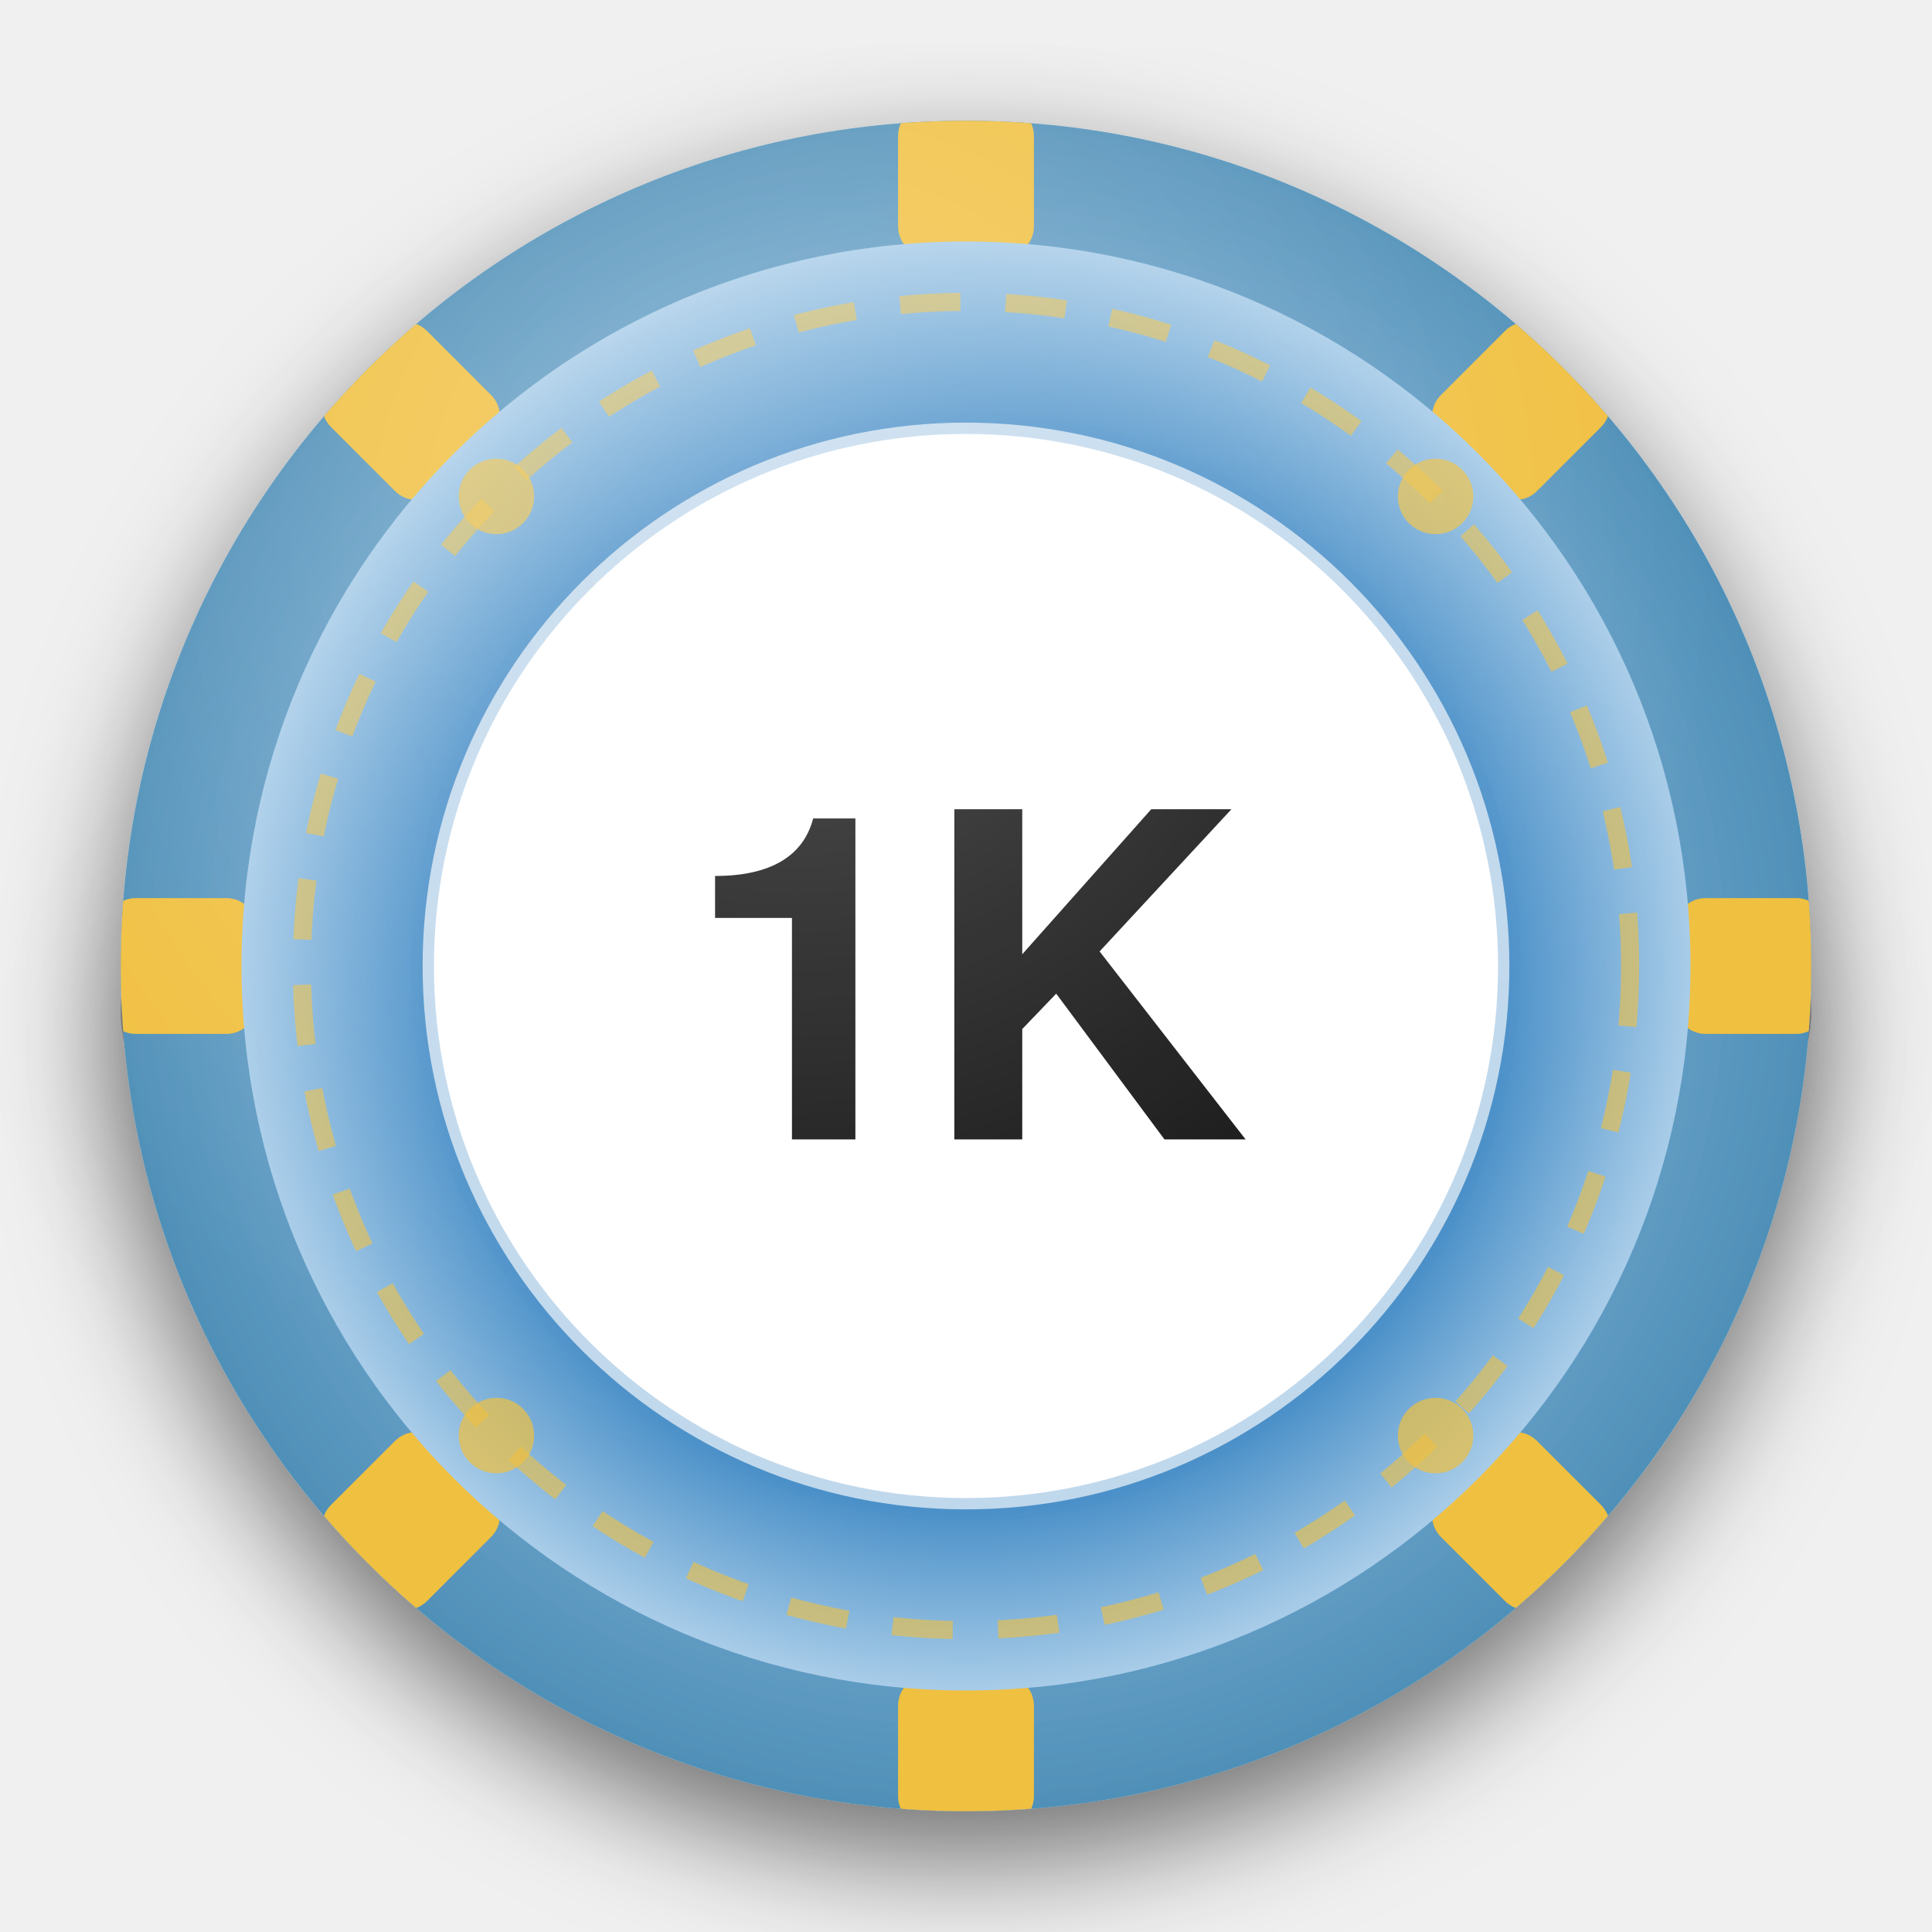
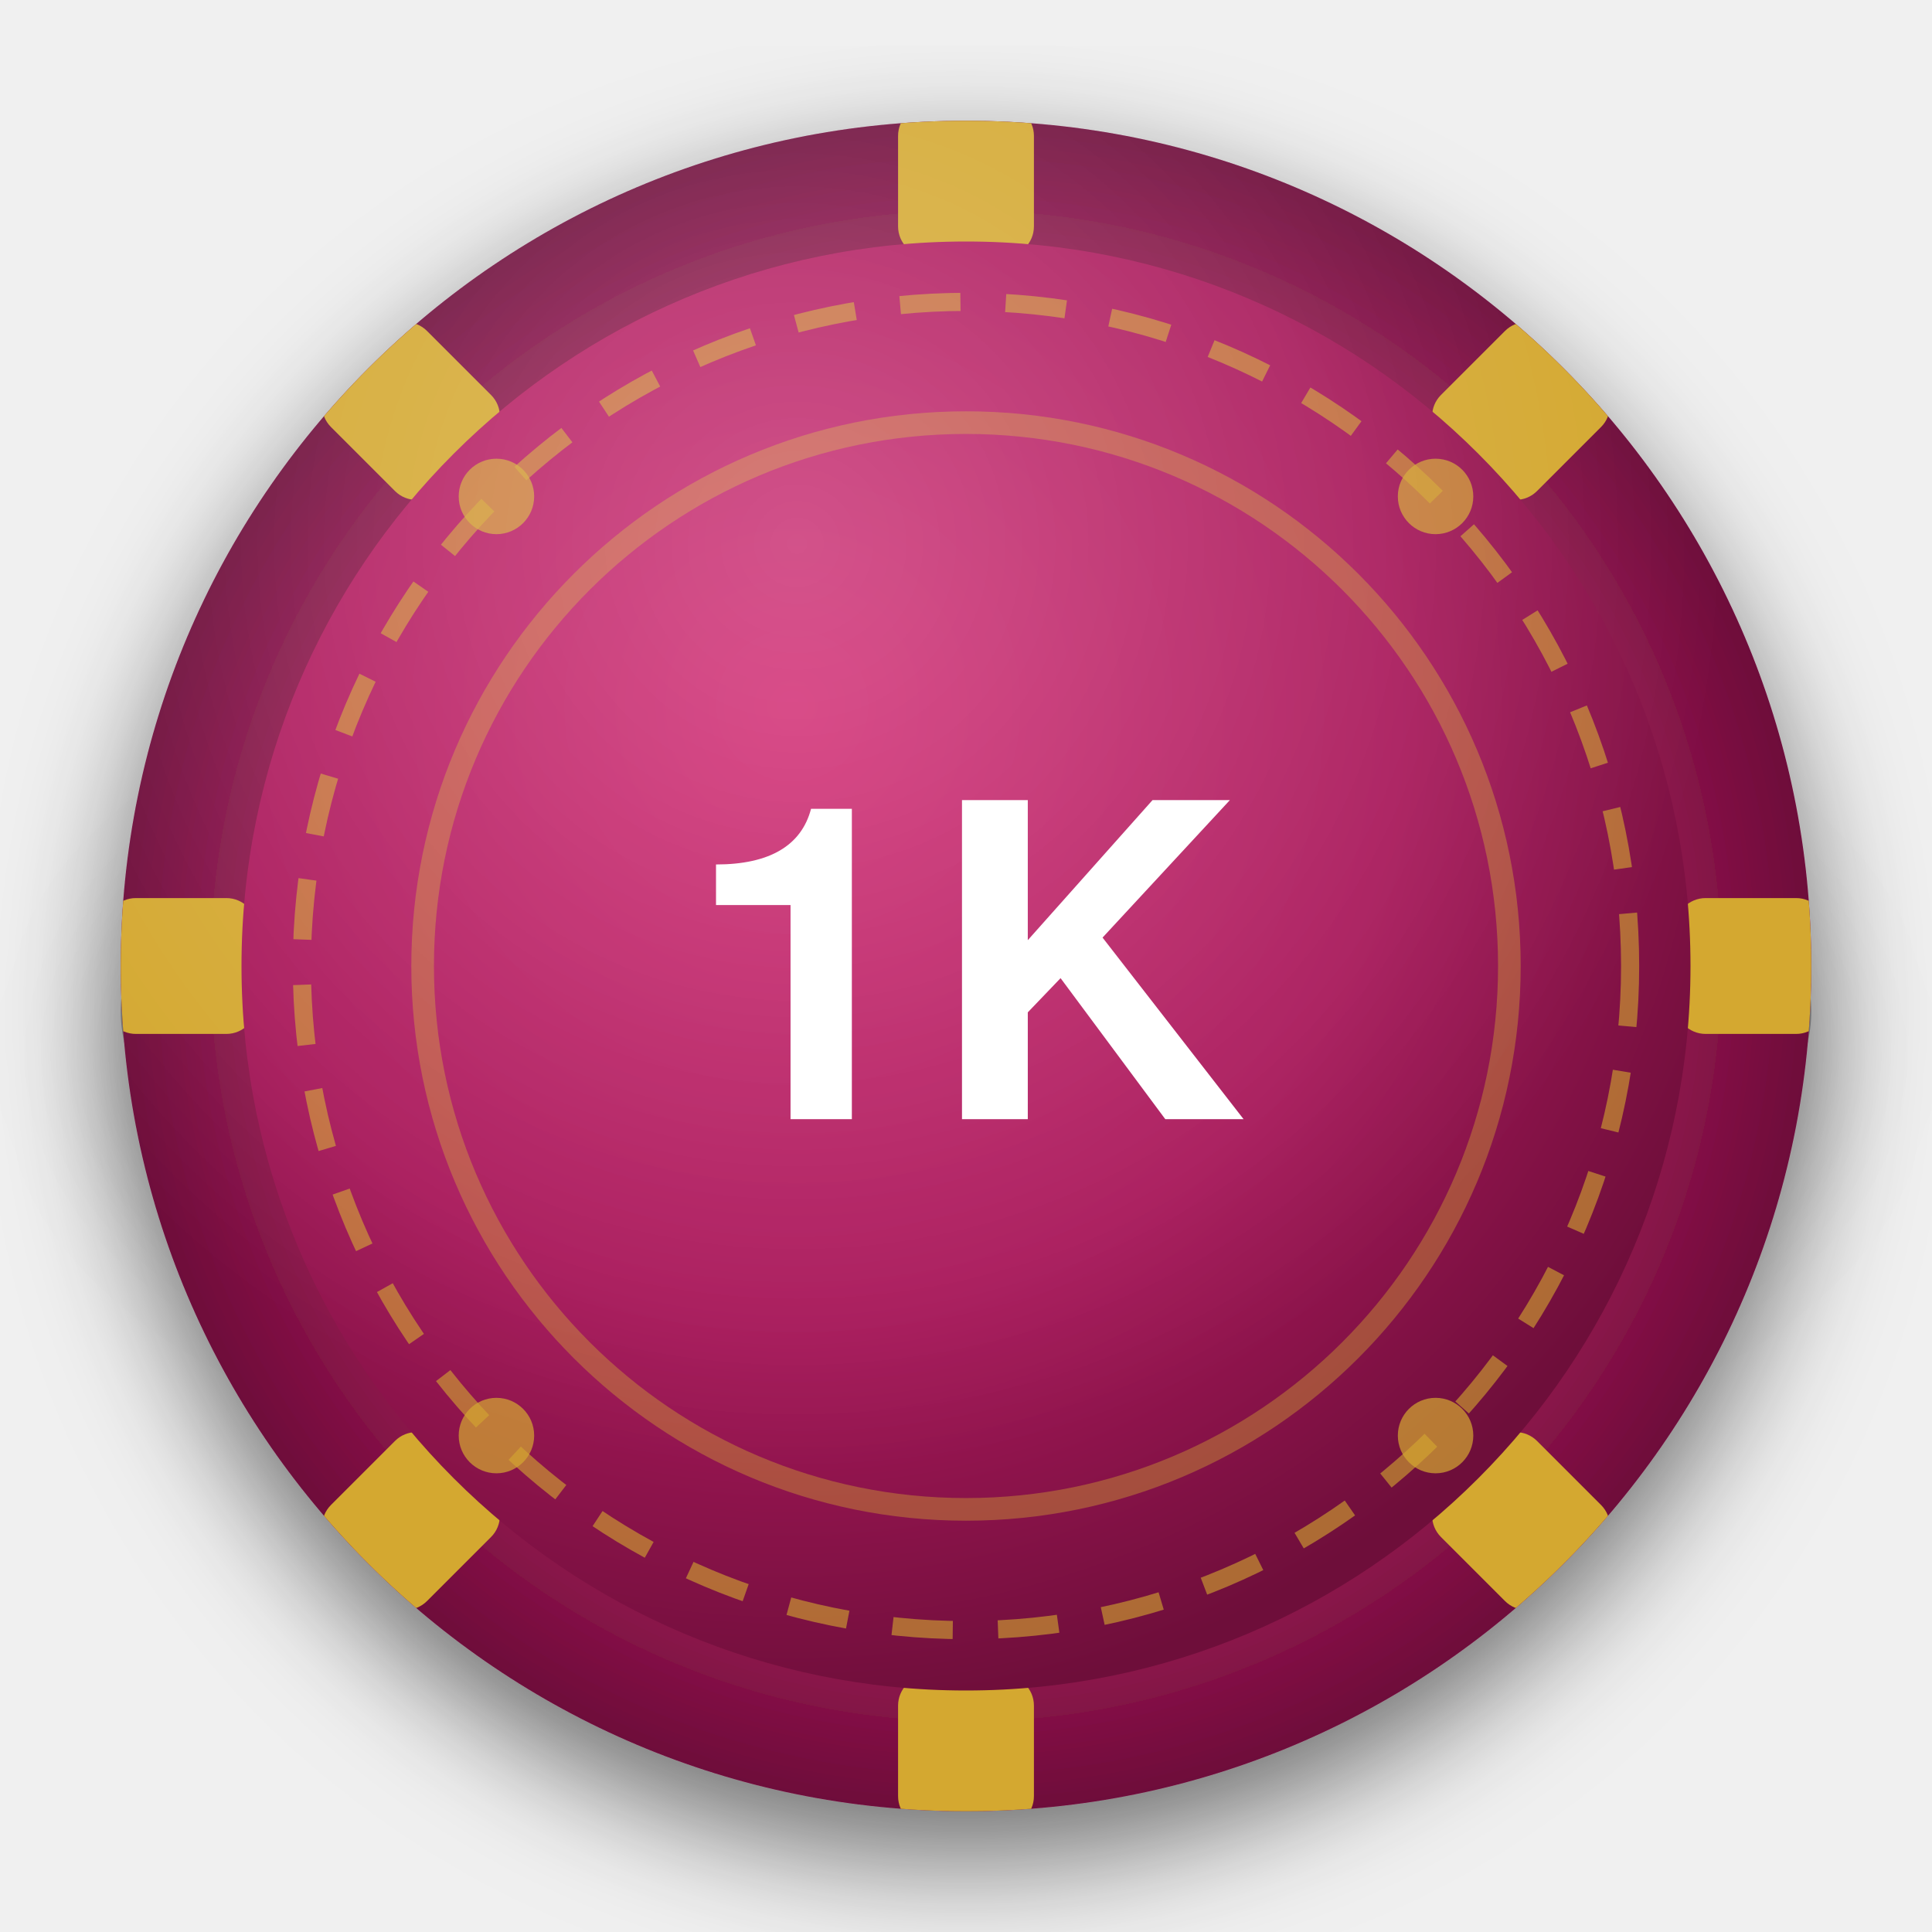
<svg xmlns="http://www.w3.org/2000/svg" width="128" height="128" viewBox="0 0 128 128">
  <defs>
-     <radialGradient id="gBurst" cx="50%" cy="50%" r="50%">
-       <stop offset="0%" stop-color="#0A1A6A" />
-       <stop offset="40%" stop-color="#0E2898" />
-       <stop offset="75%" stop-color="#4A90C8" />
-       <stop offset="100%" stop-color="#A8CCE8" />
+     <radialGradient id="gBody" cx="38%" cy="32%" r="70%">
+       <stop offset="0%" stop-color="#D0246E" />
+       <stop offset="60%" stop-color="#A8185A" />
+       <stop offset="100%" stop-color="#6E0E3A" />
    </radialGradient>
    <radialGradient id="gRim" cx="50%" cy="50%" r="50%">
-       <stop offset="60%" stop-color="#7AAED4" />
-       <stop offset="100%" stop-color="#5090B8" />
+       <stop offset="70%" stop-color="#A8185A" />
+       <stop offset="100%" stop-color="#6E0E3A" />
    </radialGradient>
    <radialGradient id="gSheen" cx="40%" cy="25%" r="55%">
-       <stop offset="0%" stop-color="rgba(255,255,255,0.28)" />
+       <stop offset="0%" stop-color="rgba(255,255,255,0.22)" />
      <stop offset="100%" stop-color="rgba(255,255,255,0)" />
    </radialGradient>
    <clipPath id="outerClip">
      <circle cx="64" cy="64" r="56" />
    </clipPath>
    <filter id="shadow" x="-15%" y="-10%" width="130%" height="135%">
      <feDropShadow dx="0" dy="3" stdDeviation="4" flood-color="rgba(0,0,0,0.55)" />
    </filter>
  </defs>
  <ellipse cx="64" cy="67" rx="56" ry="22.4" fill="rgba(0,0,0,0.30)" filter="url(#shadow)" />
  <circle cx="64" cy="64" r="56" fill="url(#gRim)" filter="url(#shadow)" />
  <g clip-path="url(#outerClip)">
-     <rect x="59.5" y="7" width="9" height="10" fill="#F0C040" rx="2" transform="rotate(0, 64, 64)" />
-     <rect x="59.5" y="7" width="9" height="10" fill="#F0C040" rx="2" transform="rotate(45, 64, 64)" />
-     <rect x="59.5" y="7" width="9" height="10" fill="#F0C040" rx="2" transform="rotate(90, 64, 64)" />
-     <rect x="59.5" y="7" width="9" height="10" fill="#F0C040" rx="2" transform="rotate(135, 64, 64)" />
-     <rect x="59.5" y="7" width="9" height="10" fill="#F0C040" rx="2" transform="rotate(180, 64, 64)" />
-     <rect x="59.5" y="7" width="9" height="10" fill="#F0C040" rx="2" transform="rotate(225, 64, 64)" />
-     <rect x="59.5" y="7" width="9" height="10" fill="#F0C040" rx="2" transform="rotate(270, 64, 64)" />
-     <rect x="59.5" y="7" width="9" height="10" fill="#F0C040" rx="2" transform="rotate(315, 64, 64)" />
+     <rect x="59.5" y="7" width="9" height="10" fill="#D4A830" rx="2" transform="rotate(0, 64, 64)" />
+     <rect x="59.5" y="7" width="9" height="10" fill="#D4A830" rx="2" transform="rotate(45, 64, 64)" />
+     <rect x="59.5" y="7" width="9" height="10" fill="#D4A830" rx="2" transform="rotate(90, 64, 64)" />
+     <rect x="59.5" y="7" width="9" height="10" fill="#D4A830" rx="2" transform="rotate(135, 64, 64)" />
+     <rect x="59.5" y="7" width="9" height="10" fill="#D4A830" rx="2" transform="rotate(180, 64, 64)" />
+     <rect x="59.5" y="7" width="9" height="10" fill="#D4A830" rx="2" transform="rotate(225, 64, 64)" />
+     <rect x="59.5" y="7" width="9" height="10" fill="#D4A830" rx="2" transform="rotate(270, 64, 64)" />
+     <rect x="59.5" y="7" width="9" height="10" fill="#D4A830" rx="2" transform="rotate(315, 64, 64)" />
  </g>
-   <circle cx="64" cy="64" r="48" fill="url(#gBurst)" />
-   <circle cx="64" cy="64" r="44" fill="none" stroke="#F0C040" stroke-width="1.2" stroke-opacity="0.6" stroke-dasharray="4 3" />
-   <circle cx="95.11" cy="95.11" r="2.5" fill="#F0C040" opacity="0.7" />
-   <circle cx="32.89" cy="95.11" r="2.5" fill="#F0C040" opacity="0.7" />
-   <circle cx="32.89" cy="32.89" r="2.5" fill="#F0C040" opacity="0.7" />
-   <circle cx="95.11" cy="32.89" r="2.5" fill="#F0C040" opacity="0.7" />
-   <circle cx="64" cy="64" r="36" fill="#FFFFFF" />
-   <circle cx="64" cy="64" r="36" fill="none" stroke="#4A90C8" stroke-width="1.5" stroke-opacity="0.35" />
-   <text x="64" y="65" text-anchor="middle" dominant-baseline="middle" font-family="'Helvetica Neue', Helvetica, Arial, sans-serif" font-weight="700" font-size="30" fill="#111111" letter-spacing="-1">1K</text>
+   <circle cx="64" cy="64" r="48" fill="url(#gBody)" />
+   <circle cx="64" cy="64" r="44" fill="none" stroke="#D4A830" stroke-width="1.2" stroke-opacity="0.6" stroke-dasharray="4 3" />
+   <circle cx="95.11" cy="95.11" r="2.5" fill="#D4A830" opacity="0.7" />
+   <circle cx="32.89" cy="95.11" r="2.5" fill="#D4A830" opacity="0.7" />
+   <circle cx="32.89" cy="32.89" r="2.5" fill="#D4A830" opacity="0.7" />
+   <circle cx="95.11" cy="32.89" r="2.5" fill="#D4A830" opacity="0.7" />
+   <circle cx="64" cy="64" r="36" fill="none" stroke="#D4A830" stroke-width="1.5" stroke-opacity="0.4" />
+   <text x="64" y="64" dy="0.35em" text-anchor="middle" font-family="'Helvetica Neue', Helvetica, Arial, sans-serif" font-weight="700" font-size="29" fill="#FFFFFF">1K</text>
  <circle cx="64" cy="64" r="56" fill="url(#gSheen)" clip-path="url(#outerClip)" />
</svg>
